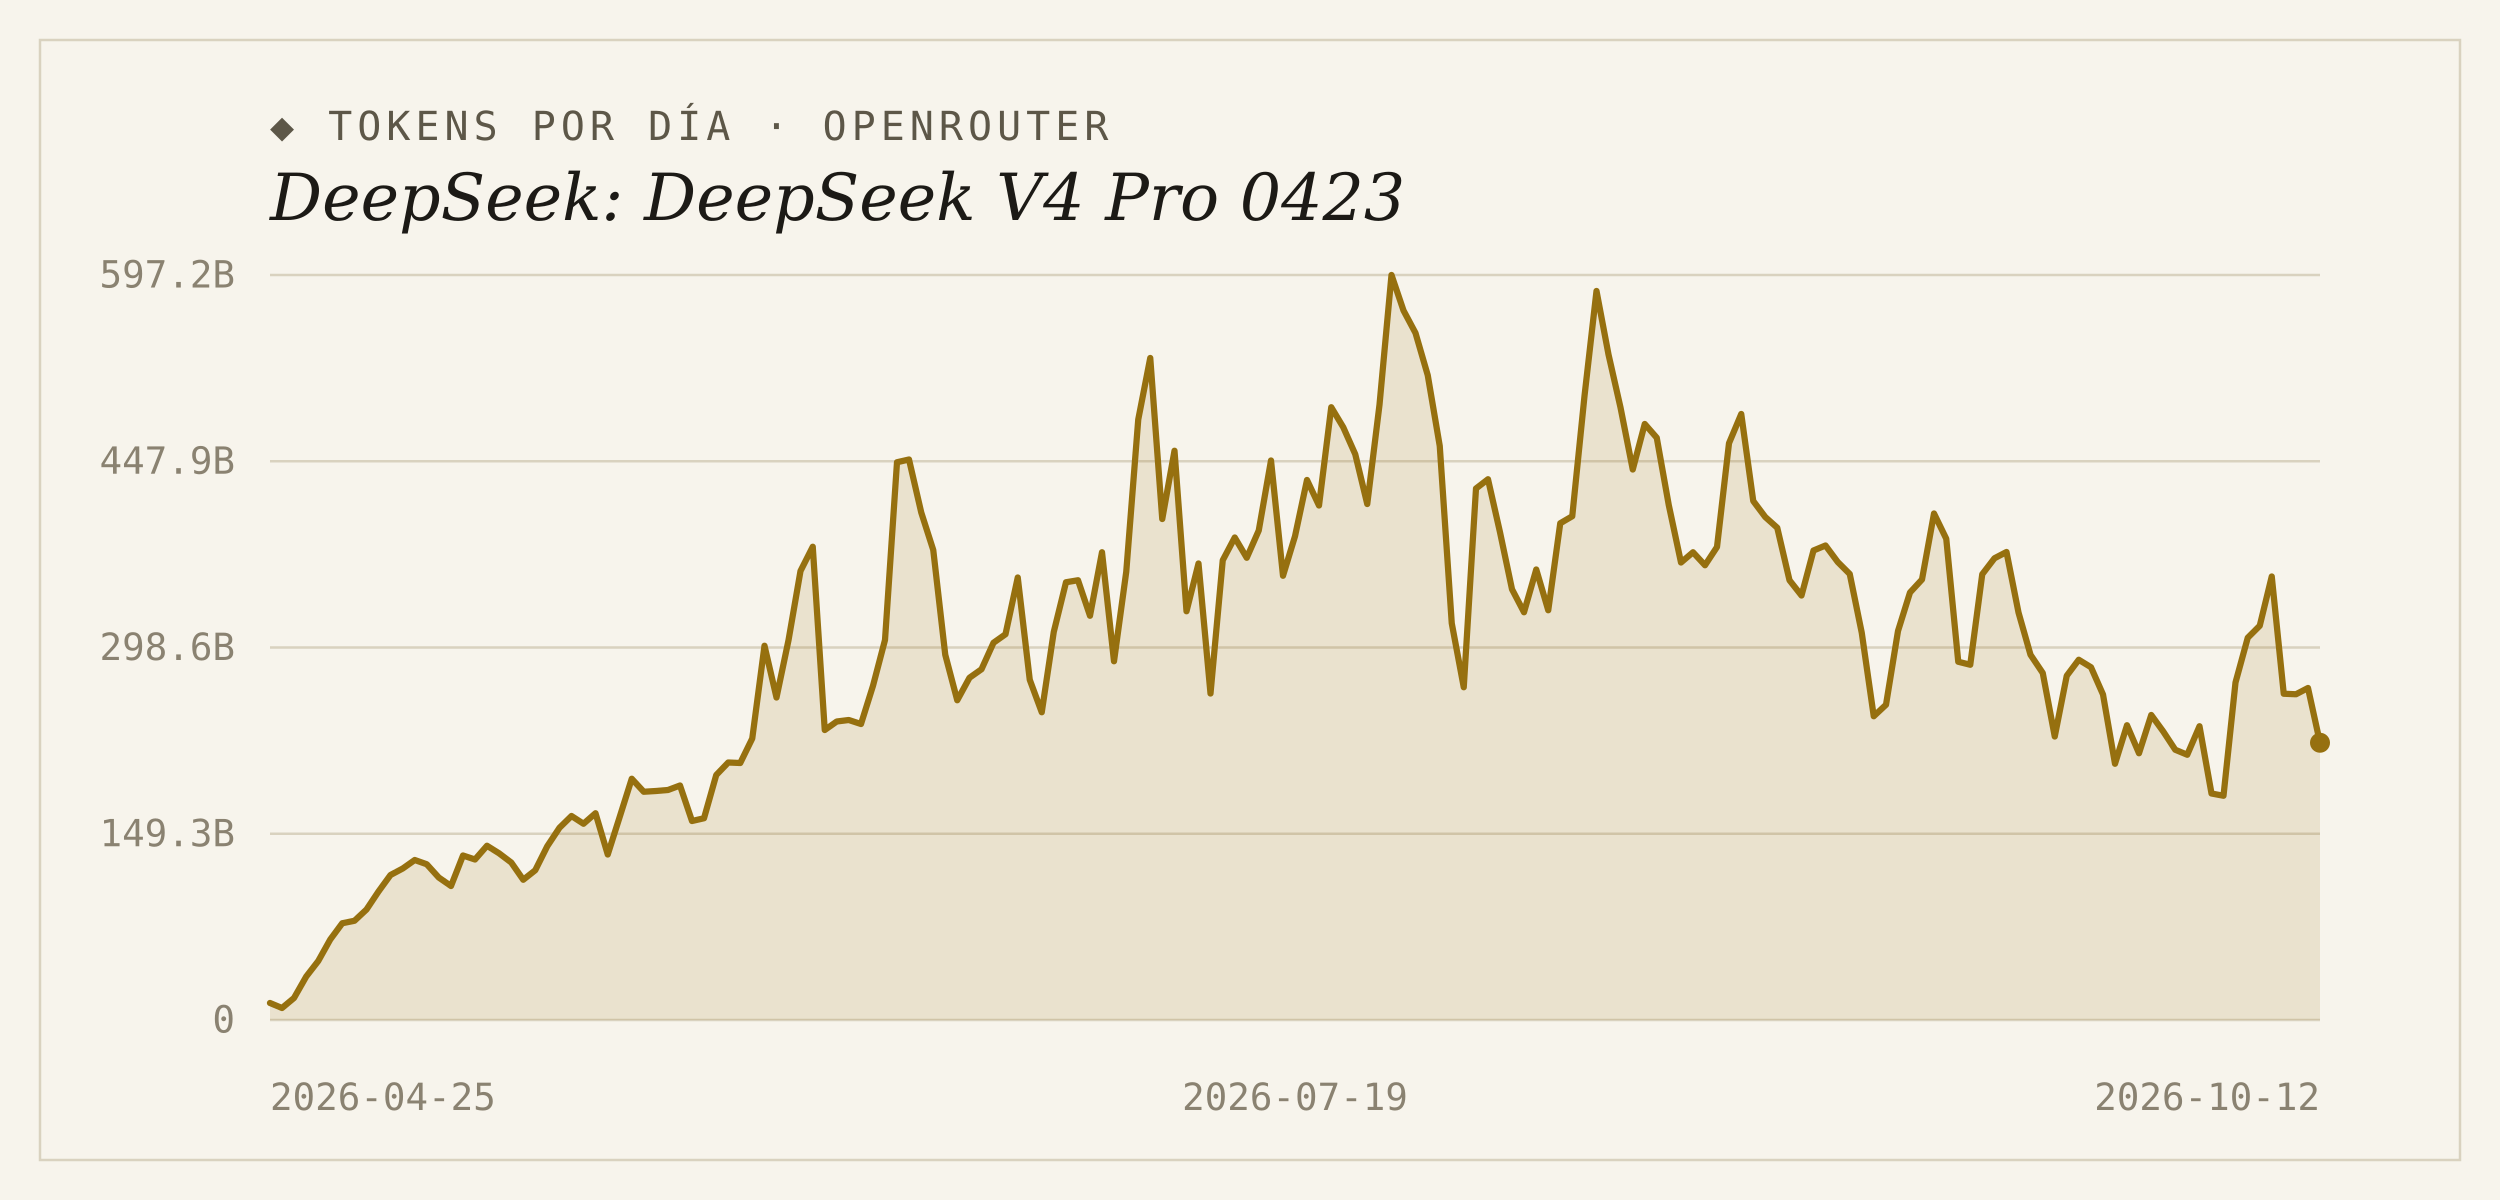
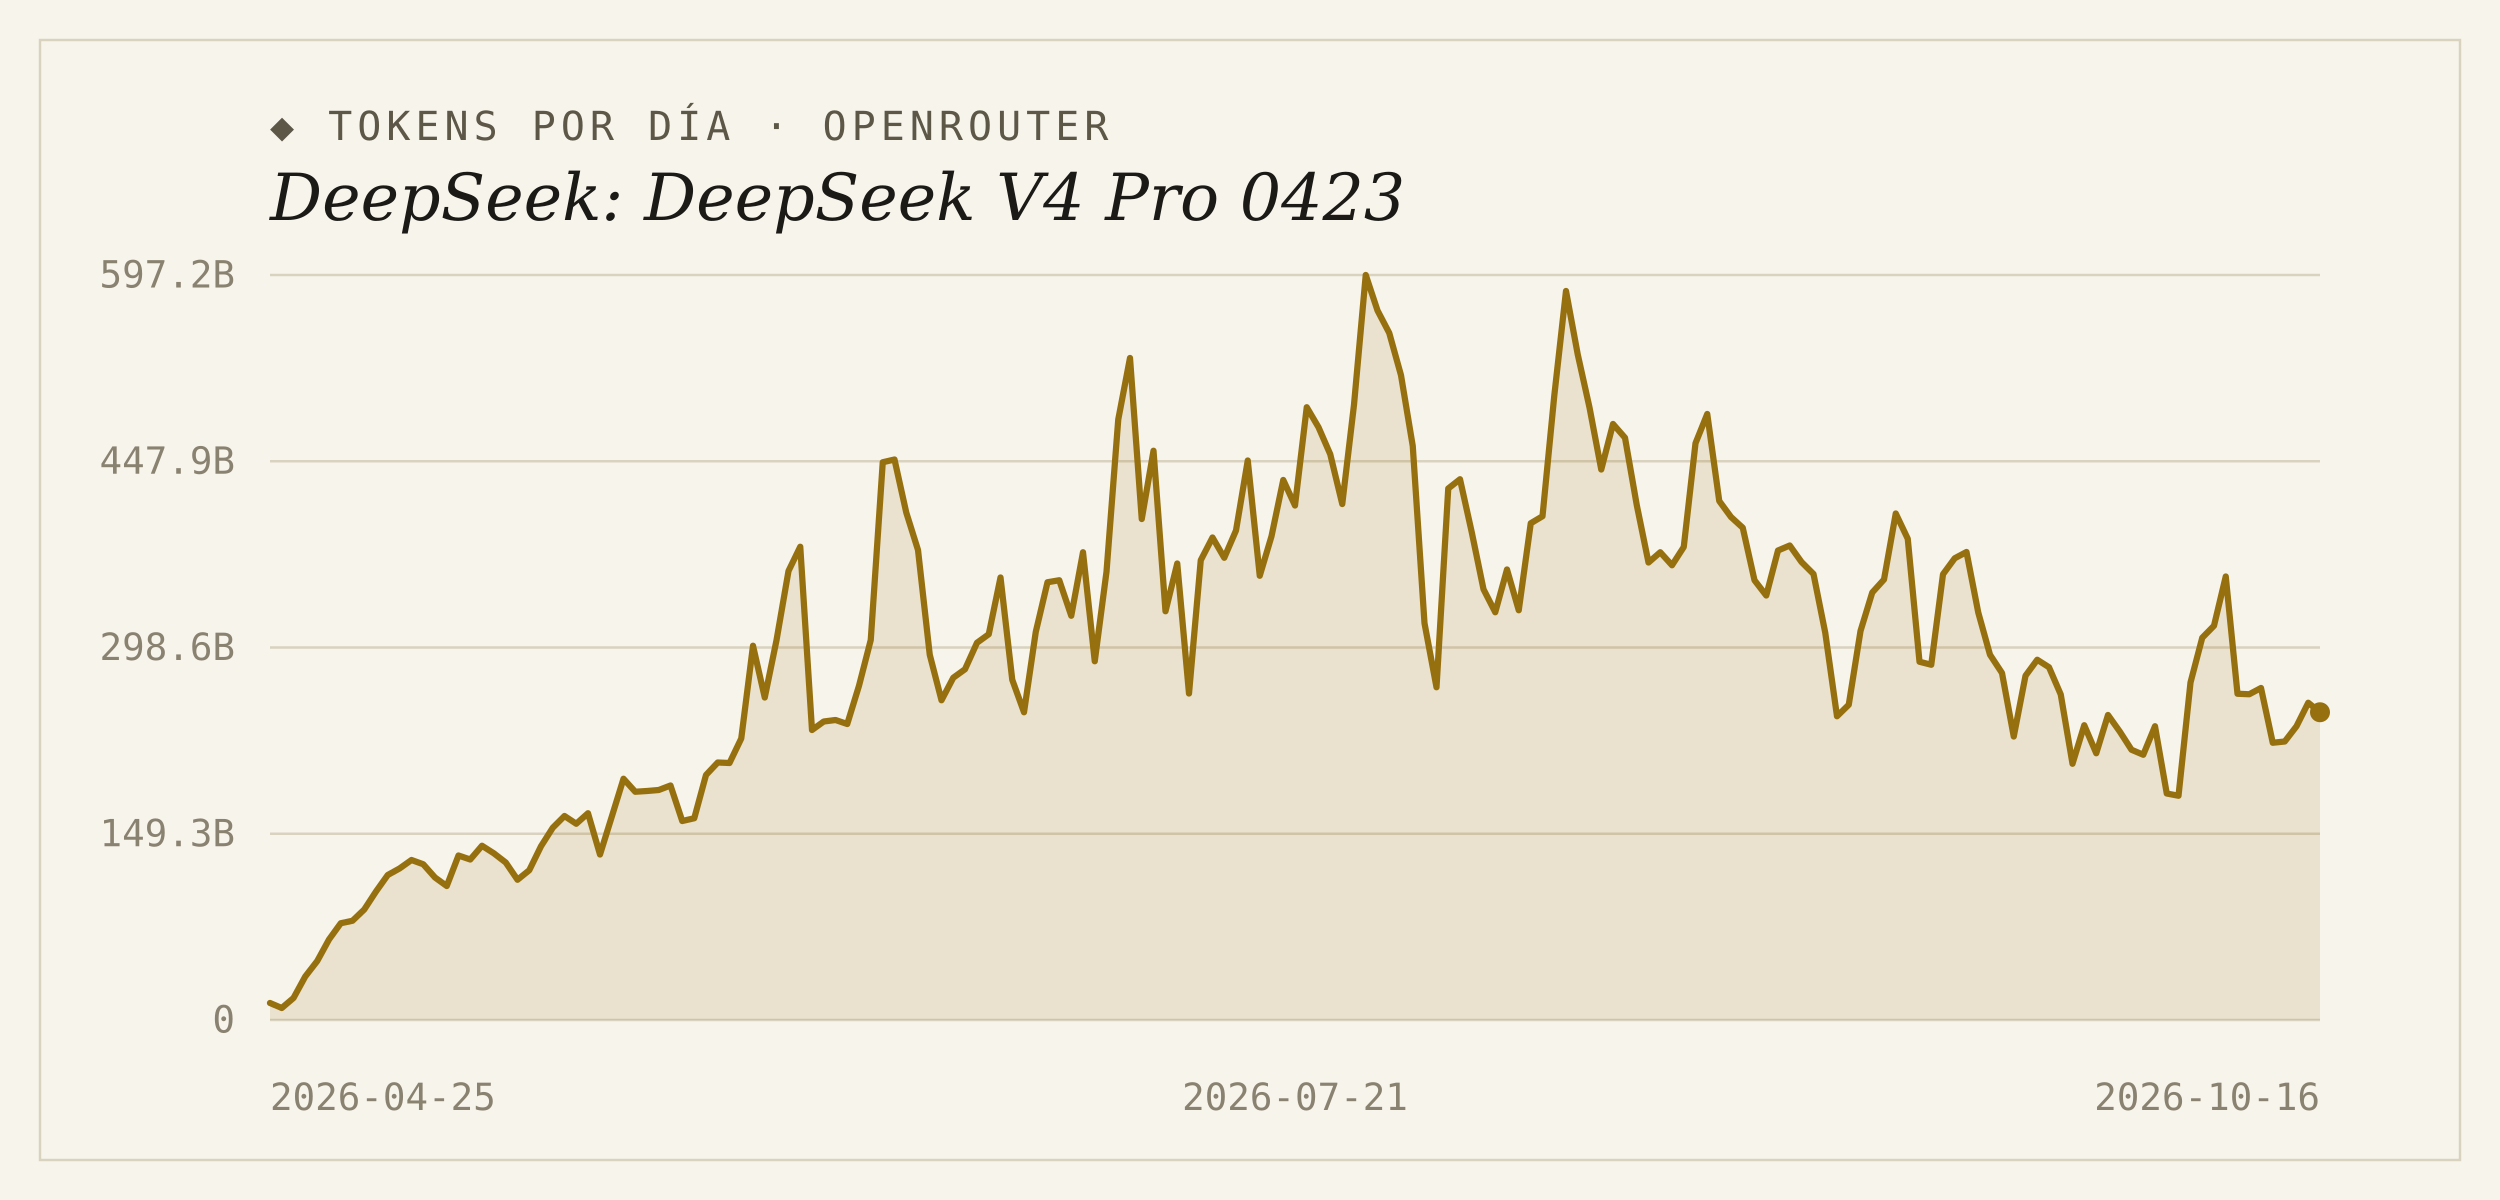
<svg xmlns="http://www.w3.org/2000/svg" width="1000" height="480" viewBox="0 0 1000 480">
  <rect width="1000" height="480" fill="#f7f4ec" />
  <rect x="16" y="16" width="968" height="448" fill="none" stroke="#d9d2bf" stroke-width="1" />
  <text x="108" y="56" font-family="'DejaVu Sans Mono', Consolas, monospace" font-size="16" letter-spacing="2" fill="#5d5748">◆ TOKENS POR DÍA · OPENROUTER</text>
  <text x="108" y="88" font-family="Georgia, 'DejaVu Serif', serif" font-size="26" font-style="italic" fill="#1c1a16">DeepSeek: DeepSeek V4 Pro 0423</text>
  <line x1="108" y1="408.0" x2="928" y2="408.0" stroke="#d9d2bf" stroke-width="1" />
  <text x="94" y="413" text-anchor="end" font-family="'DejaVu Sans Mono', Consolas, monospace" font-size="15" fill="#8a8271">0</text>
  <line x1="108" y1="333.5" x2="928" y2="333.5" stroke="#d9d2bf" stroke-width="1" />
  <text x="94" y="338.5" text-anchor="end" font-family="'DejaVu Sans Mono', Consolas, monospace" font-size="15" fill="#8a8271">149.3B</text>
  <line x1="108" y1="259.0" x2="928" y2="259.0" stroke="#d9d2bf" stroke-width="1" />
  <text x="94" y="264" text-anchor="end" font-family="'DejaVu Sans Mono', Consolas, monospace" font-size="15" fill="#8a8271">298.6B</text>
  <line x1="108" y1="184.5" x2="928" y2="184.5" stroke="#d9d2bf" stroke-width="1" />
  <text x="94" y="189.5" text-anchor="end" font-family="'DejaVu Sans Mono', Consolas, monospace" font-size="15" fill="#8a8271">447.9B</text>
  <line x1="108" y1="110.0" x2="928" y2="110.0" stroke="#d9d2bf" stroke-width="1" />
  <text x="94" y="115" text-anchor="end" font-family="'DejaVu Sans Mono', Consolas, monospace" font-size="15" fill="#8a8271">597.2B</text>
-   <path d="M 108,408.0 L 108.0,401.2 L 112.8,403.2 L 117.6,399.2 L 122.5,390.6 L 127.3,384.4 L 132.1,375.8 L 136.9,369.3 L 141.8,368.3 L 146.6,363.8 L 151.4,356.6 L 156.2,350.0 L 161.1,347.4 L 165.9,344.0 L 170.7,345.7 L 175.5,351.0 L 180.4,354.4 L 185.2,342.2 L 190.0,343.8 L 194.8,338.3 L 199.6,341.3 L 204.5,345.0 L 209.3,351.9 L 214.1,348.1 L 218.9,338.5 L 223.8,331.1 L 228.6,326.4 L 233.4,329.5 L 238.2,325.3 L 243.1,341.8 L 247.9,326.7 L 252.7,311.5 L 257.5,316.7 L 262.4,316.4 L 267.2,316.0 L 272.0,314.2 L 276.8,328.4 L 281.6,327.3 L 286.5,310.0 L 291.3,305.0 L 296.1,305.2 L 300.9,295.4 L 305.8,258.3 L 310.6,279.0 L 315.4,256.1 L 320.2,228.4 L 325.1,218.7 L 329.9,292.0 L 334.7,288.6 L 339.5,288.0 L 344.4,289.6 L 349.2,274.3 L 354.0,256.0 L 358.8,184.9 L 363.6,183.8 L 368.5,205.0 L 373.3,220.0 L 378.1,261.9 L 382.9,280.1 L 387.8,271.1 L 392.6,267.7 L 397.4,257.1 L 402.2,253.7 L 407.1,231.0 L 411.9,271.9 L 416.7,284.9 L 421.5,252.8 L 426.4,232.9 L 431.2,232.1 L 436.0,246.3 L 440.8,220.9 L 445.6,264.5 L 450.5,228.7 L 455.3,167.8 L 460.1,143.2 L 464.9,207.6 L 469.8,180.3 L 474.6,244.5 L 479.4,225.4 L 484.2,277.4 L 489.1,224.1 L 493.9,215.0 L 498.7,223.1 L 503.5,212.2 L 508.4,184.2 L 513.2,230.3 L 518.0,214.5 L 522.8,192.0 L 527.6,202.2 L 532.5,162.9 L 537.3,170.9 L 542.1,181.7 L 546.9,201.6 L 551.8,161.9 L 556.6,110.0 L 561.4,124.2 L 566.2,133.2 L 571.1,150.1 L 575.9,178.4 L 580.7,249.3 L 585.5,274.9 L 590.4,195.4 L 595.2,191.7 L 600.0,212.9 L 604.8,235.7 L 609.6,244.9 L 614.5,227.8 L 619.3,244.1 L 624.1,209.3 L 628.9,206.5 L 633.8,158.4 L 638.6,116.4 L 643.4,141.8 L 648.2,163.0 L 653.1,187.8 L 657.9,169.6 L 662.7,175.1 L 667.5,202.0 L 672.4,225.0 L 677.2,220.9 L 682.0,226.1 L 686.8,218.8 L 691.6,177.3 L 696.5,165.6 L 701.3,200.4 L 706.1,206.8 L 710.9,211.1 L 715.8,232.1 L 720.6,238.2 L 725.4,220.2 L 730.2,218.2 L 735.1,224.8 L 739.9,229.6 L 744.7,253.1 L 749.5,286.5 L 754.4,281.9 L 759.2,252.4 L 764.0,237.0 L 768.8,231.8 L 773.6,205.4 L 778.5,215.5 L 783.3,264.7 L 788.1,265.9 L 792.9,229.7 L 797.8,223.3 L 802.6,220.8 L 807.4,245.0 L 812.2,261.9 L 817.1,269.2 L 821.9,294.6 L 826.7,270.3 L 831.5,263.9 L 836.4,266.9 L 841.2,277.8 L 846.0,305.5 L 850.8,290.1 L 855.6,301.3 L 860.5,286.0 L 865.3,292.6 L 870.1,299.9 L 874.9,301.9 L 879.8,290.5 L 884.6,317.4 L 889.4,318.3 L 894.2,273.0 L 899.1,255.1 L 903.9,250.3 L 908.7,230.6 L 913.5,277.5 L 918.4,277.7 L 923.2,275.2 L 928.0,297.1 L 928.0,408.0 Z" fill="#96700f" fill-opacity="0.14" />
-   <polyline points="108.0,401.2 112.8,403.2 117.6,399.2 122.5,390.6 127.3,384.4 132.1,375.8 136.9,369.3 141.8,368.3 146.6,363.8 151.4,356.6 156.2,350.0 161.1,347.4 165.9,344.0 170.7,345.7 175.5,351.0 180.4,354.4 185.2,342.2 190.0,343.8 194.8,338.3 199.6,341.3 204.5,345.0 209.3,351.9 214.1,348.1 218.9,338.5 223.8,331.1 228.6,326.4 233.4,329.5 238.2,325.3 243.1,341.8 247.9,326.7 252.7,311.5 257.5,316.7 262.4,316.4 267.2,316.0 272.0,314.2 276.8,328.4 281.6,327.3 286.5,310.0 291.3,305.0 296.1,305.2 300.9,295.4 305.8,258.3 310.6,279.0 315.4,256.1 320.2,228.4 325.1,218.7 329.9,292.0 334.7,288.6 339.5,288.0 344.4,289.6 349.2,274.3 354.0,256.0 358.8,184.9 363.6,183.8 368.5,205.0 373.3,220.0 378.1,261.9 382.9,280.1 387.8,271.1 392.6,267.7 397.4,257.1 402.2,253.7 407.1,231.0 411.9,271.9 416.7,284.9 421.5,252.8 426.4,232.9 431.2,232.1 436.0,246.3 440.8,220.9 445.6,264.5 450.5,228.7 455.3,167.8 460.1,143.2 464.9,207.6 469.8,180.3 474.6,244.5 479.4,225.4 484.2,277.4 489.1,224.1 493.9,215.0 498.7,223.1 503.5,212.2 508.4,184.2 513.2,230.3 518.0,214.5 522.8,192.0 527.6,202.2 532.5,162.9 537.3,170.9 542.1,181.7 546.9,201.6 551.8,161.9 556.6,110.0 561.4,124.2 566.2,133.2 571.1,150.1 575.9,178.4 580.7,249.3 585.5,274.9 590.4,195.4 595.2,191.7 600.0,212.9 604.8,235.7 609.6,244.9 614.5,227.8 619.3,244.1 624.1,209.3 628.9,206.5 633.8,158.4 638.6,116.4 643.4,141.8 648.2,163.0 653.1,187.8 657.9,169.6 662.7,175.1 667.5,202.0 672.4,225.0 677.2,220.9 682.0,226.1 686.8,218.8 691.6,177.3 696.5,165.6 701.3,200.4 706.1,206.8 710.9,211.1 715.8,232.1 720.6,238.2 725.4,220.2 730.2,218.2 735.1,224.8 739.9,229.6 744.7,253.1 749.5,286.5 754.4,281.9 759.2,252.4 764.0,237.0 768.8,231.8 773.6,205.4 778.5,215.5 783.3,264.7 788.1,265.9 792.9,229.7 797.8,223.3 802.6,220.8 807.4,245.0 812.2,261.9 817.1,269.2 821.9,294.6 826.7,270.3 831.5,263.9 836.4,266.9 841.2,277.8 846.0,305.5 850.8,290.1 855.6,301.3 860.5,286.0 865.3,292.6 870.1,299.9 874.9,301.9 879.8,290.5 884.6,317.4 889.4,318.3 894.2,273.0 899.1,255.1 903.9,250.3 908.7,230.6 913.5,277.5 918.4,277.7 923.2,275.2 928.0,297.1" fill="none" stroke="#96700f" stroke-width="2.5" stroke-linejoin="round" stroke-linecap="round" />
-   <circle cx="928.0" cy="297.1" r="4" fill="#96700f" />
+   <path d="M 108,408.0 L 108.0,401.2 L 112.7,403.2 L 117.4,399.2 L 122.1,390.6 L 126.9,384.4 L 131.6,375.8 L 136.3,369.3 L 141.0,368.3 L 145.7,363.8 L 150.4,356.6 L 155.1,350.0 L 159.8,347.4 L 164.6,344.0 L 169.3,345.7 L 174.0,351.0 L 178.7,354.4 L 183.4,342.2 L 188.1,343.8 L 192.8,338.3 L 197.5,341.3 L 202.3,345.0 L 207.0,351.9 L 211.7,348.1 L 216.4,338.5 L 221.1,331.1 L 225.8,326.4 L 230.5,329.5 L 235.2,325.3 L 240.0,341.8 L 244.7,326.7 L 249.4,311.5 L 254.1,316.7 L 258.8,316.4 L 263.5,316.0 L 268.2,314.2 L 272.9,328.4 L 277.7,327.3 L 282.4,310.0 L 287.1,305.0 L 291.8,305.2 L 296.5,295.4 L 301.2,258.3 L 305.9,279.0 L 310.6,256.1 L 315.4,228.4 L 320.1,218.7 L 324.8,292.0 L 329.5,288.6 L 334.2,288.0 L 338.9,289.6 L 343.6,274.3 L 348.3,256.0 L 353.1,184.9 L 357.8,183.8 L 362.5,205.0 L 367.2,220.0 L 371.9,261.9 L 376.6,280.1 L 381.3,271.1 L 386.0,267.7 L 390.8,257.1 L 395.5,253.7 L 400.2,231.0 L 404.9,271.9 L 409.6,284.9 L 414.3,252.8 L 419.0,232.9 L 423.7,232.1 L 428.5,246.3 L 433.2,220.9 L 437.9,264.5 L 442.6,228.7 L 447.3,167.8 L 452.0,143.2 L 456.7,207.6 L 461.4,180.3 L 466.2,244.5 L 470.9,225.4 L 475.6,277.4 L 480.3,224.1 L 485.0,215.0 L 489.7,223.1 L 494.4,212.2 L 499.1,184.2 L 503.9,230.3 L 508.6,214.5 L 513.3,192.0 L 518.0,202.2 L 522.7,162.9 L 527.4,170.9 L 532.1,181.7 L 536.9,201.6 L 541.6,161.9 L 546.3,110.0 L 551.0,124.2 L 555.7,133.2 L 560.4,150.1 L 565.1,178.4 L 569.8,249.3 L 574.6,274.9 L 579.3,195.4 L 584.0,191.7 L 588.7,212.9 L 593.4,235.7 L 598.1,244.9 L 602.8,227.8 L 607.5,244.1 L 612.3,209.3 L 617.0,206.5 L 621.7,158.4 L 626.4,116.4 L 631.1,141.8 L 635.8,163.0 L 640.5,187.8 L 645.2,169.6 L 650.0,175.1 L 654.7,202.0 L 659.4,225.0 L 664.1,220.9 L 668.8,226.1 L 673.5,218.8 L 678.2,177.3 L 682.9,165.6 L 687.7,200.4 L 692.4,206.8 L 697.1,211.1 L 701.8,232.1 L 706.5,238.2 L 711.2,220.2 L 715.9,218.2 L 720.6,224.8 L 725.4,229.6 L 730.1,253.1 L 734.8,286.5 L 739.5,281.9 L 744.2,252.4 L 748.9,237.0 L 753.6,231.8 L 758.3,205.4 L 763.1,215.5 L 767.8,264.7 L 772.5,265.9 L 777.2,229.7 L 781.9,223.3 L 786.6,220.8 L 791.3,245.0 L 796.0,261.9 L 800.8,269.2 L 805.5,294.6 L 810.2,270.3 L 814.9,263.9 L 819.6,266.9 L 824.3,277.8 L 829.0,305.5 L 833.7,290.1 L 838.5,301.3 L 843.2,286.0 L 847.9,292.6 L 852.6,299.9 L 857.3,301.9 L 862.0,290.5 L 866.7,317.4 L 871.4,318.3 L 876.2,273.0 L 880.9,255.1 L 885.6,250.3 L 890.3,230.6 L 895.0,277.5 L 899.7,277.7 L 904.4,275.2 L 909.1,297.1 L 913.9,296.6 L 918.6,290.5 L 923.3,281.1 L 928.0,284.9 L 928.0,408.0 Z" fill="#96700f" fill-opacity="0.14" />
+   <polyline points="108.0,401.2 112.7,403.2 117.4,399.2 122.1,390.6 126.9,384.4 131.6,375.8 136.3,369.3 141.0,368.3 145.7,363.8 150.4,356.6 155.1,350.0 159.8,347.4 164.6,344.0 169.3,345.7 174.0,351.0 178.7,354.4 183.4,342.2 188.1,343.8 192.8,338.3 197.5,341.3 202.3,345.0 207.0,351.9 211.7,348.1 216.4,338.5 221.1,331.1 225.8,326.4 230.5,329.5 235.2,325.3 240.0,341.8 244.7,326.7 249.4,311.5 254.1,316.7 258.8,316.4 263.5,316.0 268.2,314.2 272.9,328.4 277.7,327.3 282.4,310.0 287.1,305.0 291.8,305.2 296.5,295.4 301.2,258.3 305.9,279.0 310.6,256.1 315.4,228.4 320.1,218.7 324.8,292.0 329.5,288.6 334.2,288.0 338.9,289.6 343.6,274.3 348.3,256.0 353.1,184.9 357.8,183.8 362.5,205.0 367.2,220.0 371.9,261.9 376.6,280.1 381.3,271.1 386.0,267.7 390.8,257.1 395.5,253.7 400.2,231.0 404.9,271.9 409.6,284.9 414.3,252.8 419.0,232.9 423.7,232.1 428.5,246.3 433.2,220.9 437.9,264.5 442.6,228.7 447.3,167.8 452.0,143.2 456.7,207.6 461.4,180.3 466.2,244.5 470.9,225.4 475.6,277.4 480.3,224.1 485.0,215.0 489.7,223.1 494.4,212.2 499.1,184.2 503.9,230.3 508.6,214.5 513.3,192.0 518.0,202.2 522.7,162.9 527.4,170.9 532.1,181.7 536.9,201.6 541.6,161.9 546.3,110.0 551.0,124.2 555.7,133.2 560.4,150.1 565.1,178.4 569.8,249.3 574.6,274.9 579.3,195.4 584.0,191.7 588.7,212.9 593.4,235.7 598.1,244.9 602.8,227.8 607.5,244.1 612.3,209.3 617.0,206.5 621.7,158.4 626.4,116.4 631.1,141.8 635.8,163.0 640.5,187.8 645.2,169.6 650.0,175.1 654.7,202.0 659.4,225.0 664.1,220.9 668.8,226.1 673.5,218.8 678.2,177.3 682.9,165.6 687.7,200.4 692.4,206.8 697.1,211.1 701.8,232.1 706.5,238.2 711.2,220.2 715.9,218.2 720.6,224.8 725.4,229.6 730.1,253.1 734.8,286.5 739.5,281.9 744.2,252.4 748.9,237.0 753.6,231.8 758.3,205.4 763.1,215.5 767.8,264.7 772.5,265.9 777.2,229.7 781.9,223.3 786.6,220.8 791.3,245.0 796.0,261.9 800.8,269.2 805.5,294.6 810.2,270.3 814.9,263.9 819.6,266.9 824.3,277.8 829.0,305.5 833.7,290.1 838.5,301.3 843.2,286.0 847.9,292.6 852.6,299.9 857.3,301.9 862.0,290.5 866.7,317.4 871.4,318.3 876.2,273.0 880.9,255.1 885.6,250.3 890.3,230.6 895.0,277.5 899.7,277.7 904.4,275.2 909.1,297.1 913.9,296.6 918.6,290.5 923.3,281.1 928.0,284.9" fill="none" stroke="#96700f" stroke-width="2.5" stroke-linejoin="round" stroke-linecap="round" />
+   <circle cx="928.0" cy="284.9" r="4" fill="#96700f" />
  <text x="108" y="444" text-anchor="start" font-family="'DejaVu Sans Mono', Consolas, monospace" font-size="15" fill="#8a8271">2026-04-25</text>
-   <text x="518" y="444" text-anchor="middle" font-family="'DejaVu Sans Mono', Consolas, monospace" font-size="15" fill="#8a8271">2026-07-19</text>
-   <text x="928" y="444" text-anchor="end" font-family="'DejaVu Sans Mono', Consolas, monospace" font-size="15" fill="#8a8271">2026-10-12</text>
+   <text x="518" y="444" text-anchor="middle" font-family="'DejaVu Sans Mono', Consolas, monospace" font-size="15" fill="#8a8271">2026-07-21</text>
+   <text x="928" y="444" text-anchor="end" font-family="'DejaVu Sans Mono', Consolas, monospace" font-size="15" fill="#8a8271">2026-10-16</text>
</svg>
